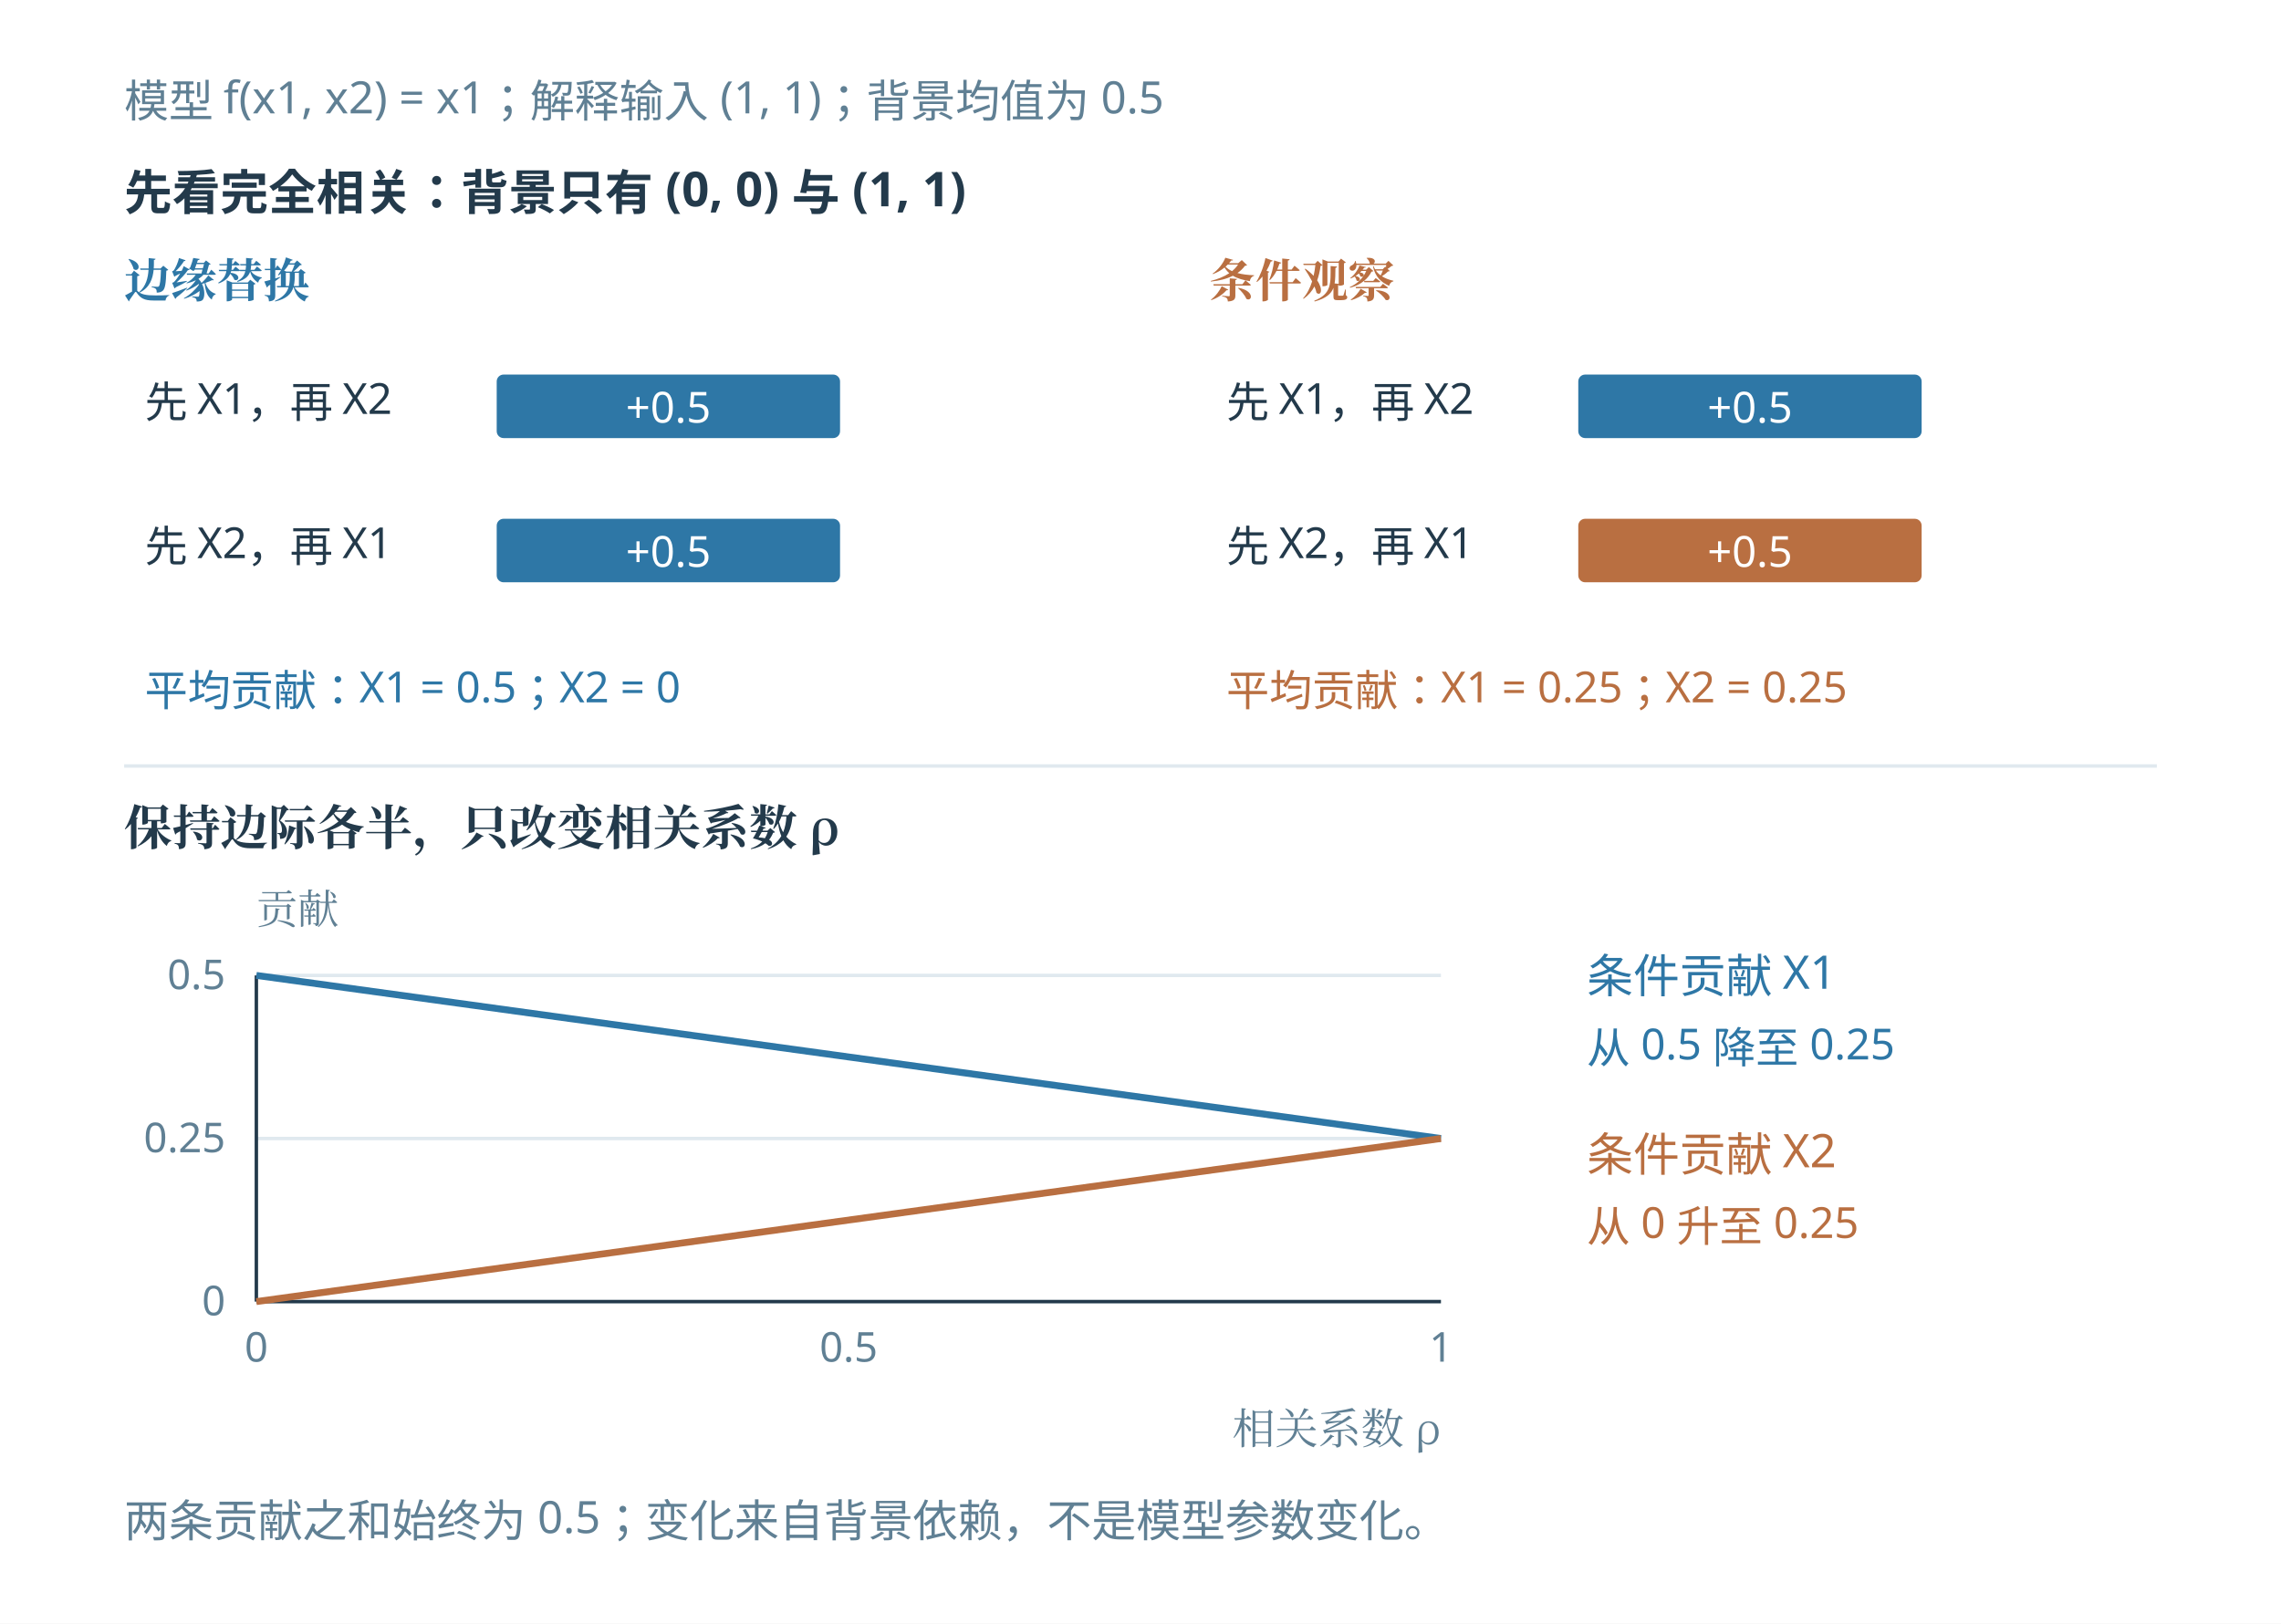
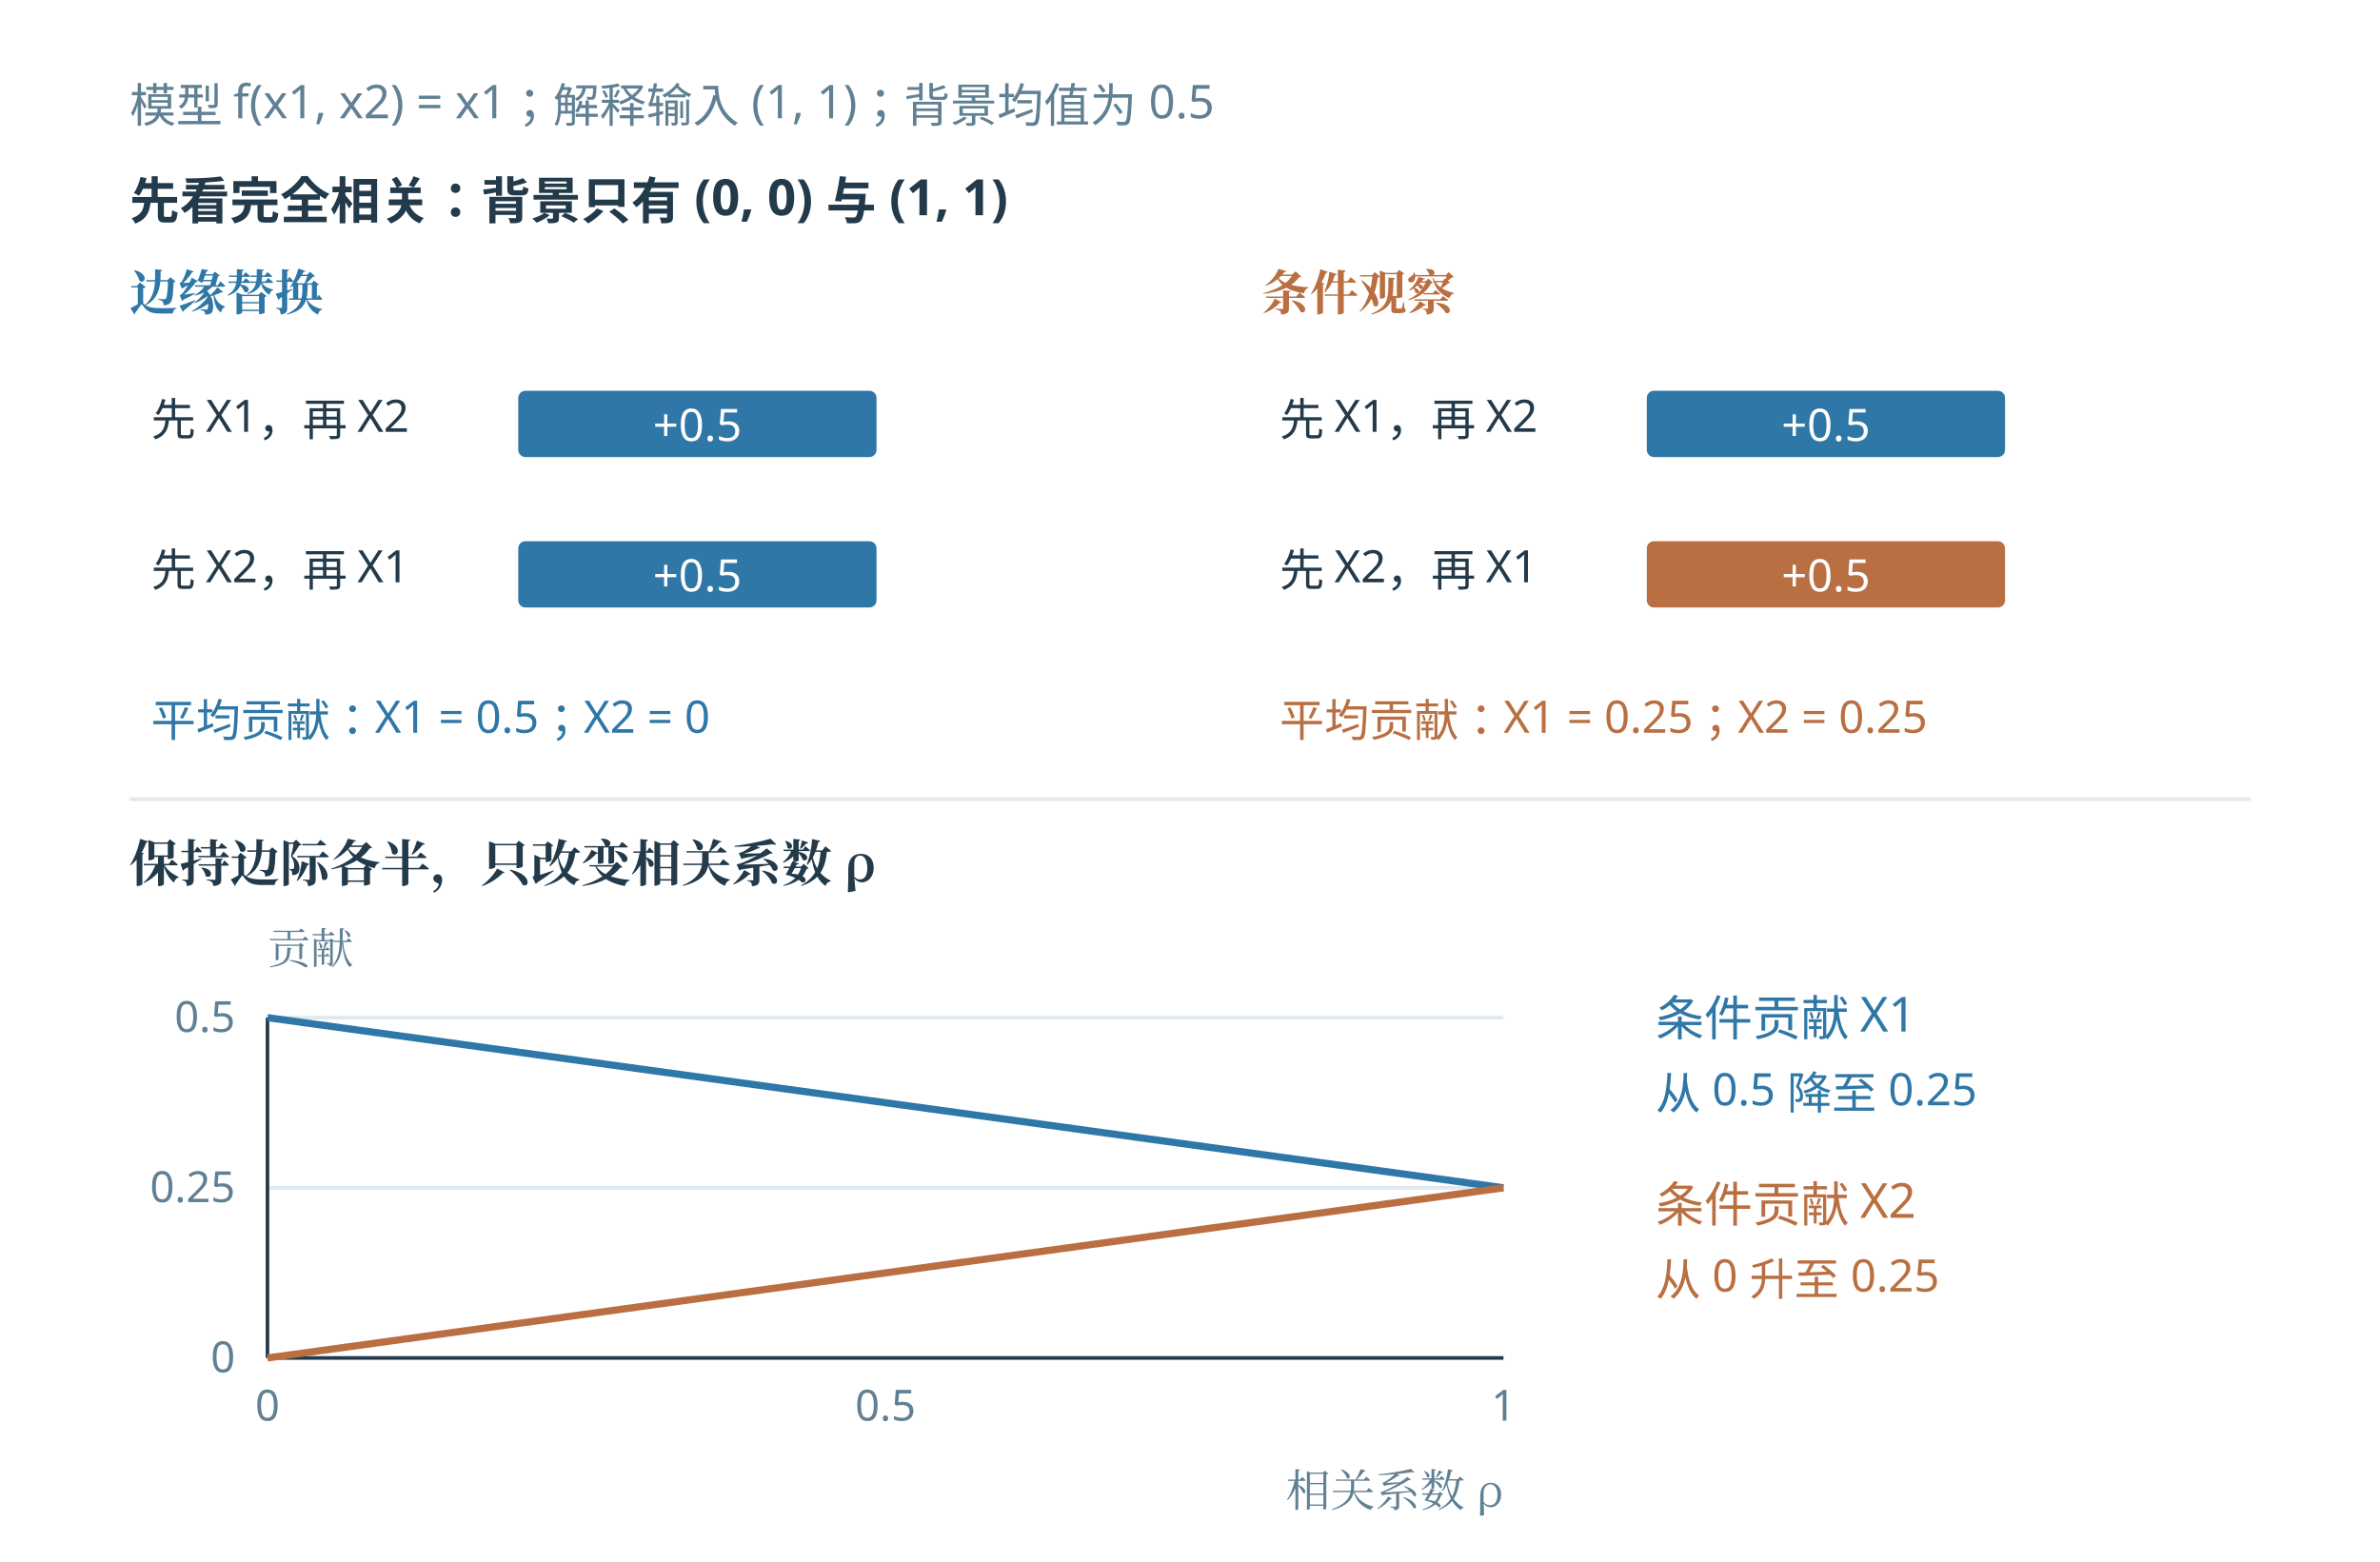
- <svg xmlns="http://www.w3.org/2000/svg" width="1328.64" height="945.767" viewBox="-24.32 31.812 1328.64 945.767" role="img" aria-labelledby="plate-title">
+ <svg xmlns="http://www.w3.org/2000/svg" width="1328.64" height="871.92" viewBox="-24.32 31.812 1328.64 871.92" role="img" aria-labelledby="plate-title">
  <rect id="edition-paper" x="-24.32" y="31.812" width="1328.64" height="945.767" fill="#ffffff" />
  <svg id="edition-view" x="0" y="56.132" width="1280" height="897.127" viewBox="0 56.132 1280 897.127" overflow="hidden">
    <rect id="offline-white-background" x="0" y="56.132" width="1280" height="897.127" fill="#ffffff" />
    <rect width="1280" height="970" fill="#ffffff" />
    <g font-family="Microsoft YaHei, sans-serif">
      <text x="48" y="100" fill="#608094" font-size="26" text-anchor="start" font-weight="400">模型 f(x1, x2) = x1；解释输入 (1, 1)；背景均值为 0.5</text>
      <text x="48" y="154" fill="#233a4b" font-size="28" text-anchor="start" font-weight="700">先看完全相关：背景只有 (0, 0) 与 (1, 1)</text>
      <text x="48" y="205" fill="#2e77a6" font-size="27" text-anchor="start" font-weight="700" font-family="SimSun, Noto Serif CJK SC, STSong, Microsoft YaHei, serif">边缘替换</text>
      <text x="680" y="205" fill="#b96f41" font-size="27" text-anchor="start" font-weight="700" font-family="SimSun, Noto Serif CJK SC, STSong, Microsoft YaHei, serif">条件观察</text>
      <text x="60" y="275" fill="#233a4b" font-size="25" text-anchor="start" font-weight="400">先 X1，再 X2</text>
      <rect x="265" y="250" width="200.0" height="37" fill="#2e77a6" rx="4" />
      <text x="365.0" y="278" fill="#ffffff" font-size="25" text-anchor="middle" font-weight="400">+0.5</text>
      <text x="60" y="359" fill="#233a4b" font-size="25" text-anchor="start" font-weight="400">先 X2，再 X1</text>
      <rect x="265" y="334" width="200.0" height="37" fill="#2e77a6" rx="4" />
      <text x="365.0" y="362" fill="#ffffff" font-size="25" text-anchor="middle" font-weight="400">+0.5</text>
      <text x="60" y="443" fill="#2e77a6" font-size="25" text-anchor="start" font-weight="400">平均贡献：X1 = 0.5；X2 = 0</text>
      <text x="690" y="275" fill="#233a4b" font-size="25" text-anchor="start" font-weight="400">先 X1，再 X2</text>
      <rect x="895" y="250" width="200.0" height="37" fill="#2e77a6" rx="4" />
      <text x="995.0" y="278" fill="#ffffff" font-size="25" text-anchor="middle" font-weight="400">+0.5</text>
      <text x="690" y="359" fill="#233a4b" font-size="25" text-anchor="start" font-weight="400">先 X2，再 X1</text>
      <rect x="895" y="334" width="200.0" height="37" fill="#b96f41" rx="4" />
      <text x="995.0" y="362" fill="#ffffff" font-size="25" text-anchor="middle" font-weight="400">+0.5</text>
      <text x="690" y="443" fill="#b96f41" font-size="25" text-anchor="start" font-weight="400">平均贡献：X1 = 0.25；X2 = 0.25</text>
      <line x1="48" y1="478" x2="1232" y2="478" stroke="#e0e9ef" stroke-width="2" />
      <text x="48" y="524" fill="#233a4b" font-size="28" text-anchor="start" font-weight="700" font-family="SimSun, Noto Serif CJK SC, STSong, Microsoft YaHei, serif">保持边际各半，只改变相关系数 ρ</text>
      <line x1="125" y1="790" x2="815" y2="790" stroke="#e0e9ef" stroke-width="2" />
      <text x="107" y="798" fill="#608094" font-size="24" text-anchor="end" font-weight="400">0</text>
      <line x1="125" y1="695.0" x2="815" y2="695.0" stroke="#e0e9ef" stroke-width="2" />
      <text x="107" y="703.0" fill="#608094" font-size="24" text-anchor="end" font-weight="400">0.25</text>
      <line x1="125" y1="600.0" x2="815" y2="600.0" stroke="#e0e9ef" stroke-width="2" />
      <text x="107" y="608.0" fill="#608094" font-size="24" text-anchor="end" font-weight="400">0.5</text>
      <text x="125" y="825" fill="#608094" font-size="24" text-anchor="middle" font-weight="400">0</text>
      <text x="470.0" y="825" fill="#608094" font-size="24" text-anchor="middle" font-weight="400">0.5</text>
      <text x="815" y="825" fill="#608094" font-size="24" text-anchor="middle" font-weight="400">1</text>
      <line x1="125" y1="790" x2="815" y2="790" stroke="#233a4b" stroke-width="2" />
      <line x1="125" y1="790" x2="125" y2="600.0" stroke="#233a4b" stroke-width="2" />
      <polyline points="125,600.0 815,695.0" fill="none" stroke="#2e77a6" stroke-width="4" />
      <polyline points="125,790 815,695.0" fill="none" stroke="#b96f41" stroke-width="4" />
      <text x="900" y="610" fill="#2e77a6" font-size="27" text-anchor="start" font-weight="400">条件贡献 X1</text>
      <text x="900" y="651" fill="#2e77a6" font-size="25" text-anchor="start" font-weight="400">从 0.5 降至 0.25</text>
      <text x="900" y="714" fill="#b96f41" font-size="27" text-anchor="start" font-weight="400">条件贡献 X2</text>
      <text x="900" y="755" fill="#b96f41" font-size="25" text-anchor="start" font-weight="400">从 0 升至 0.25</text>
      <text x="125" y="570" fill="#608094" font-size="24" text-anchor="start" font-weight="400" font-family="SimSun, Noto Serif CJK SC, STSong, Microsoft YaHei, serif">贡献</text>
      <text x="815" y="873" fill="#608094" font-size="25" text-anchor="end" font-weight="400" font-family="SimSun, Noto Serif CJK SC, STSong, Microsoft YaHei, serif">相关系数 ρ</text>
-       <text x="48" y="927" fill="#608094" font-size="26" text-anchor="start" font-weight="400">两条贡献之和始终为 0.5；变化来自背景依赖，不是模型参数变化。</text>
    </g>
  </svg>
</svg>
